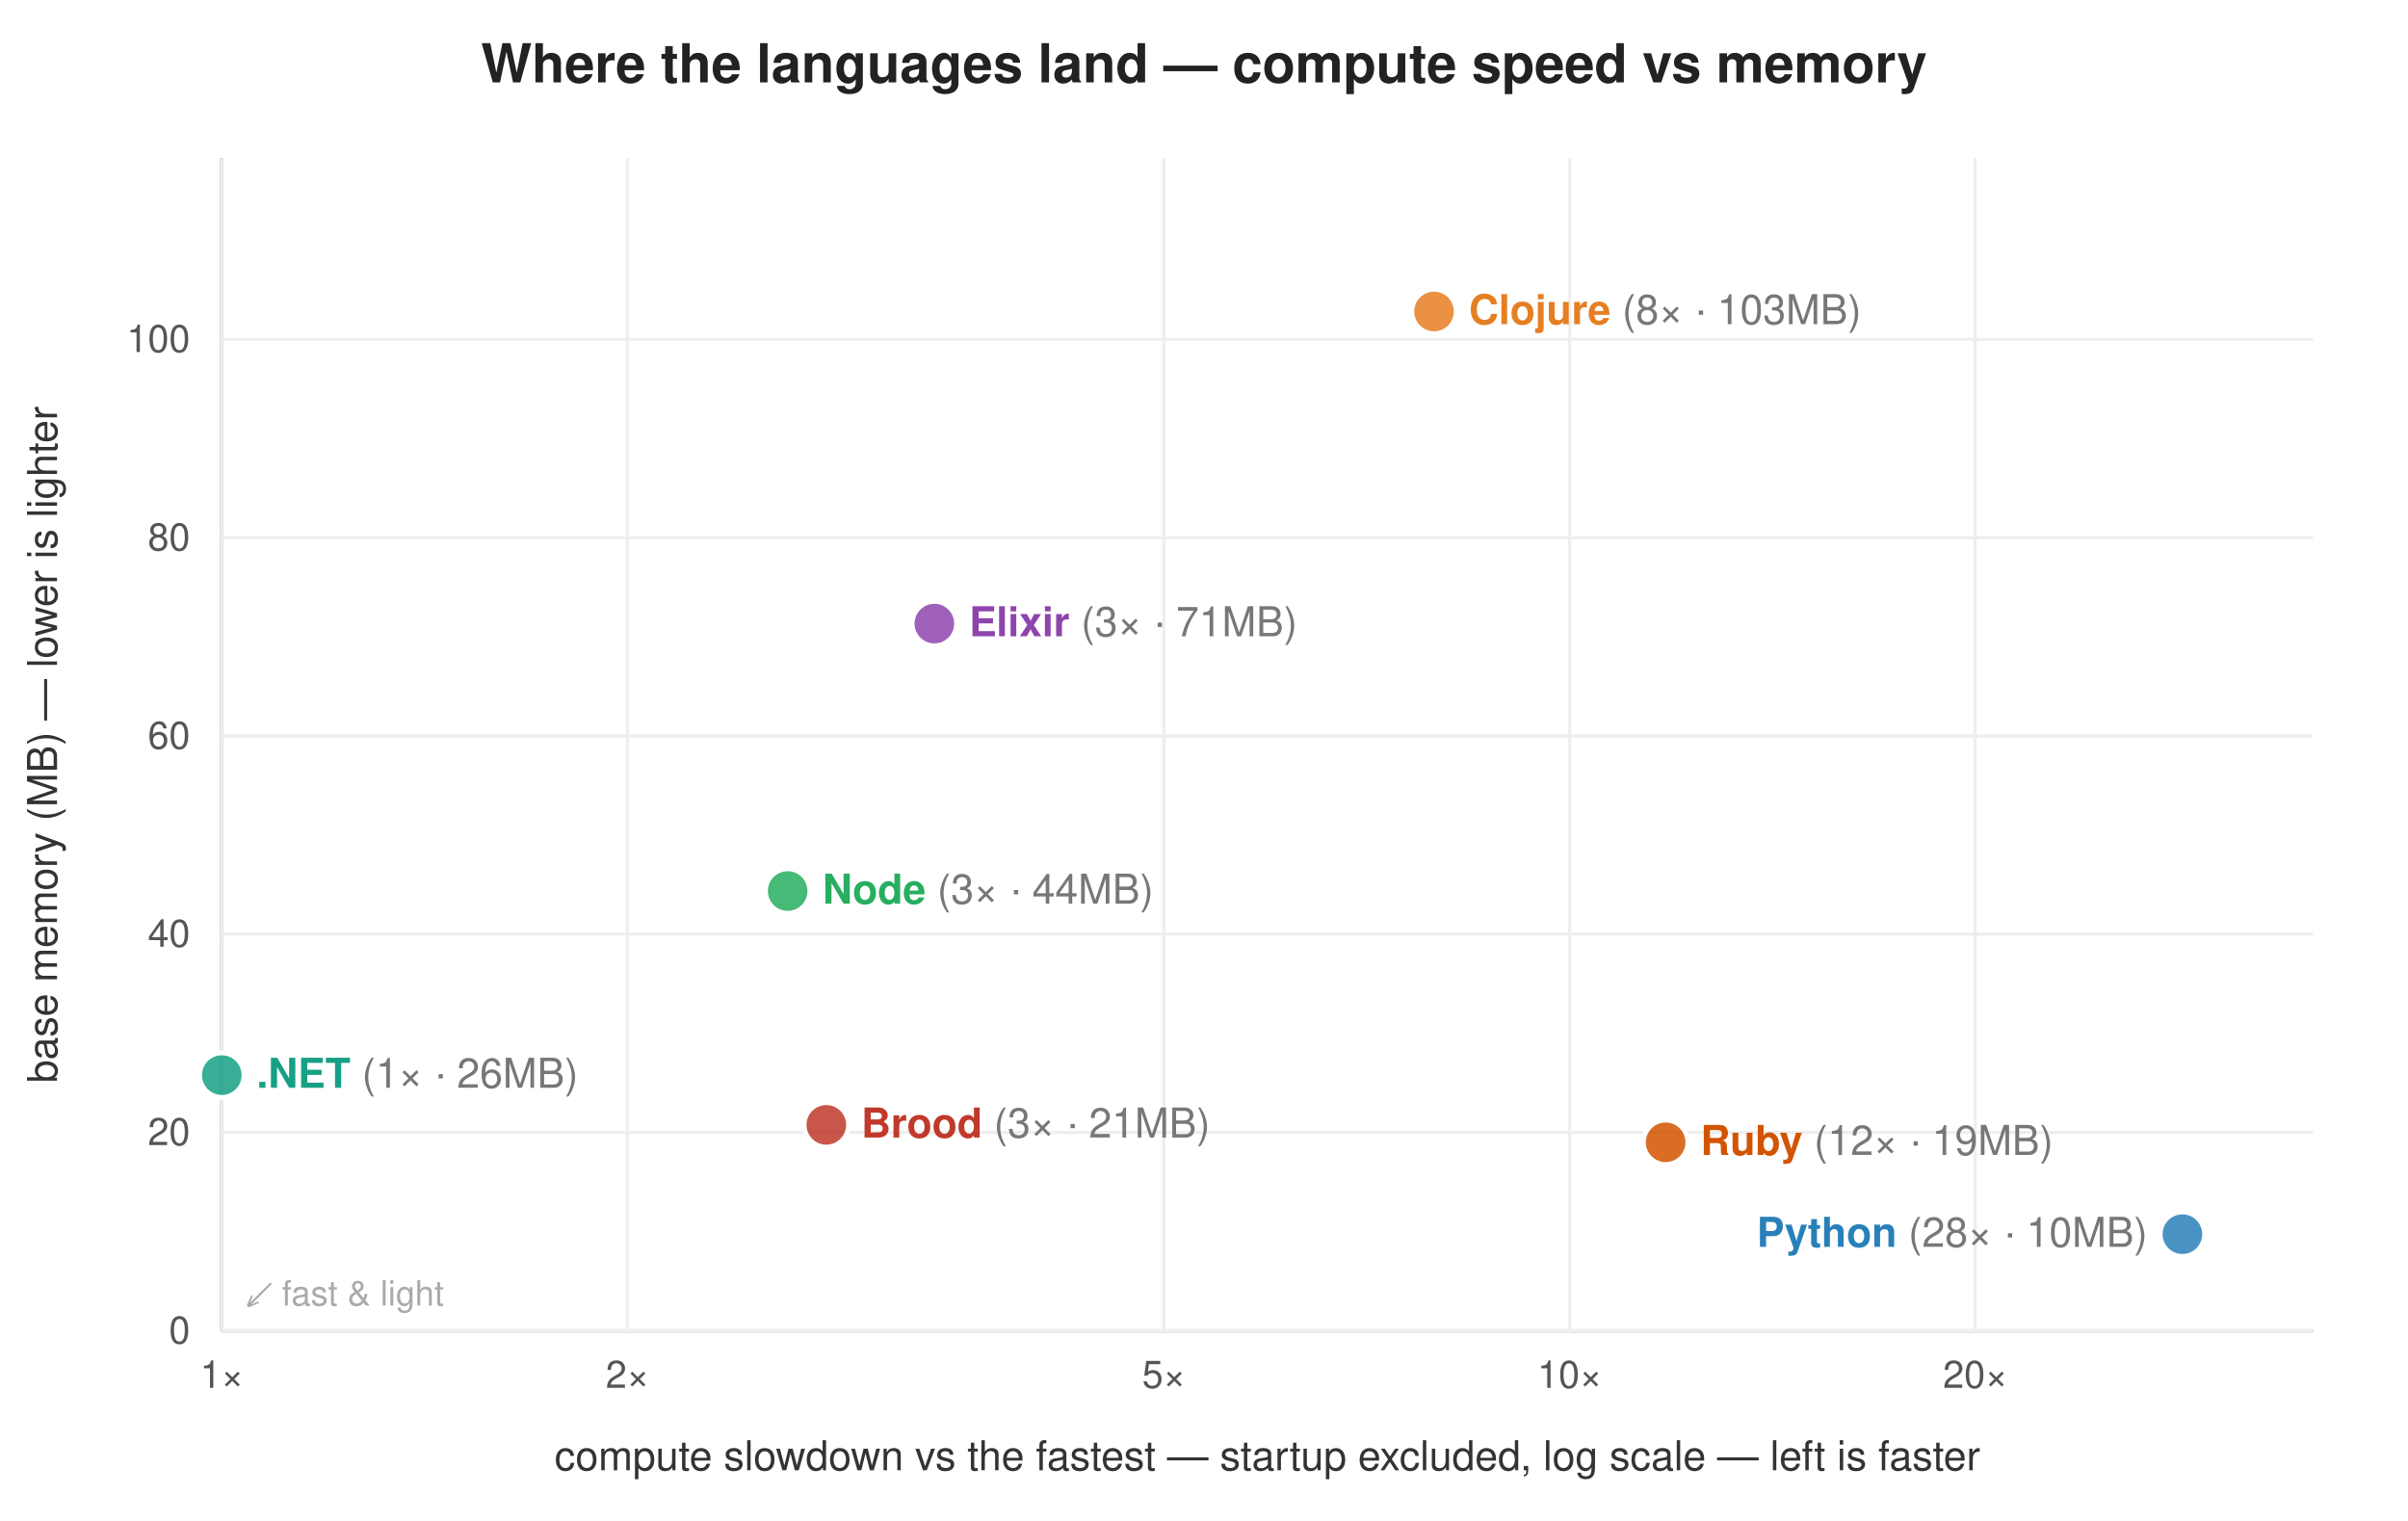
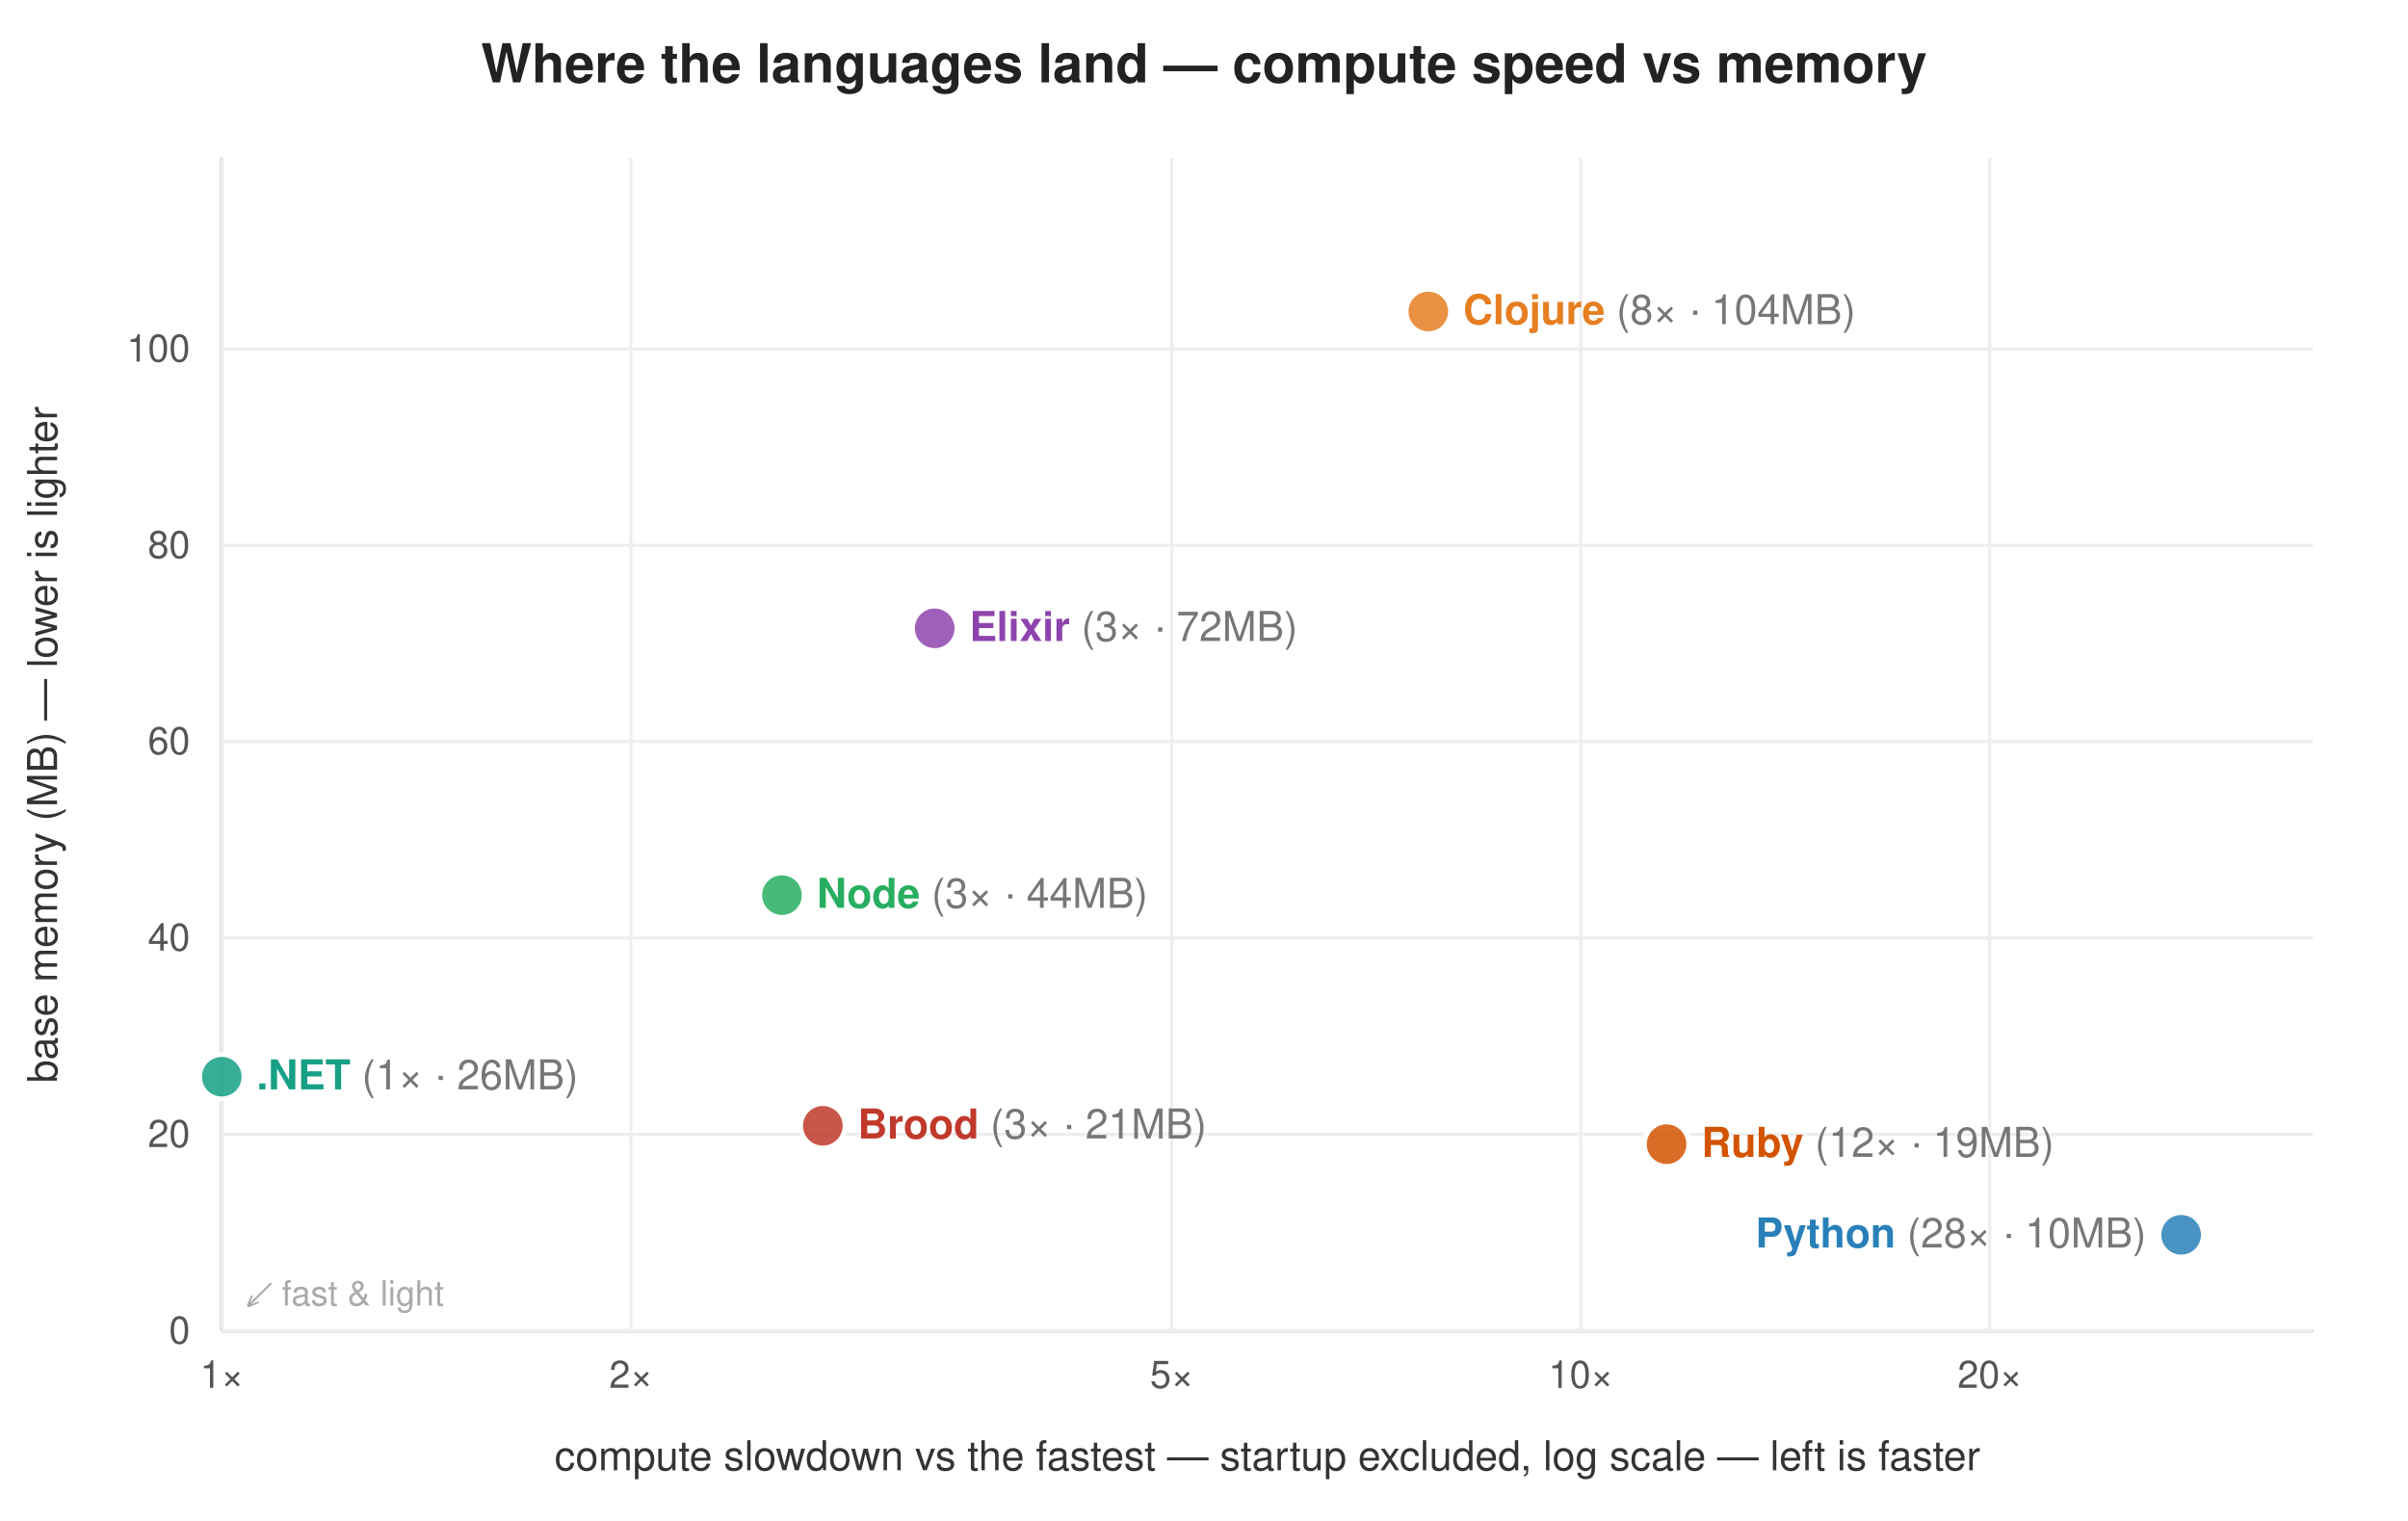
<svg xmlns="http://www.w3.org/2000/svg" width="760" height="480" viewBox="0 0 760 480" font-family="system-ui,Segoe UI,Helvetica,Arial,sans-serif">
  <rect width="760" height="480" fill="#ffffff" />
  <text x="380.0" y="26" text-anchor="middle" font-size="17" font-weight="700" fill="#222">Where the languages land — compute speed vs memory</text>
  <line x1="70" y1="420" x2="730" y2="420" stroke="#888" stroke-width="1" />
  <line x1="70" y1="50" x2="70" y2="420" stroke="#888" stroke-width="1" />
  <line x1="70.0" y1="50" x2="70.0" y2="420" stroke="#eee" stroke-width="1" />
  <text x="70.0" y="438" text-anchor="middle" font-size="12" fill="#555">1×</text>
-   <line x1="198.0" y1="50" x2="198.0" y2="420" stroke="#eee" stroke-width="1" />
-   <text x="198.0" y="438" text-anchor="middle" font-size="12" fill="#555">2×</text>
-   <line x1="367.3" y1="50" x2="367.3" y2="420" stroke="#eee" stroke-width="1" />
-   <text x="367.3" y="438" text-anchor="middle" font-size="12" fill="#555">5×</text>
-   <line x1="495.4" y1="50" x2="495.4" y2="420" stroke="#eee" stroke-width="1" />
-   <text x="495.4" y="438" text-anchor="middle" font-size="12" fill="#555">10×</text>
-   <line x1="623.4" y1="50" x2="623.4" y2="420" stroke="#eee" stroke-width="1" />
-   <text x="623.4" y="438" text-anchor="middle" font-size="12" fill="#555">20×</text>
+   <line x1="199.1" y1="50" x2="199.1" y2="420" stroke="#eee" stroke-width="1" />
+   <text x="199.1" y="438" text-anchor="middle" font-size="12" fill="#555">2×</text>
+   <line x1="369.8" y1="50" x2="369.8" y2="420" stroke="#eee" stroke-width="1" />
+   <text x="369.8" y="438" text-anchor="middle" font-size="12" fill="#555">5×</text>
+   <line x1="498.9" y1="50" x2="498.9" y2="420" stroke="#eee" stroke-width="1" />
+   <text x="498.9" y="438" text-anchor="middle" font-size="12" fill="#555">10×</text>
+   <line x1="628.0" y1="50" x2="628.0" y2="420" stroke="#eee" stroke-width="1" />
+   <text x="628.0" y="438" text-anchor="middle" font-size="12" fill="#555">20×</text>
  <line x1="70" y1="420.0" x2="730" y2="420.0" stroke="#eee" stroke-width="1" />
  <text x="60" y="424.0" text-anchor="end" font-size="12" fill="#555">0</text>
-   <line x1="70" y1="357.4" x2="730" y2="357.4" stroke="#eee" stroke-width="1" />
-   <text x="60" y="361.4" text-anchor="end" font-size="12" fill="#555">20</text>
-   <line x1="70" y1="294.8" x2="730" y2="294.8" stroke="#eee" stroke-width="1" />
-   <text x="60" y="298.8" text-anchor="end" font-size="12" fill="#555">40</text>
-   <line x1="70" y1="232.3" x2="730" y2="232.3" stroke="#eee" stroke-width="1" />
-   <text x="60" y="236.3" text-anchor="end" font-size="12" fill="#555">60</text>
-   <line x1="70" y1="169.7" x2="730" y2="169.7" stroke="#eee" stroke-width="1" />
-   <text x="60" y="173.7" text-anchor="end" font-size="12" fill="#555">80</text>
-   <line x1="70" y1="107.1" x2="730" y2="107.1" stroke="#eee" stroke-width="1" />
-   <text x="60" y="111.1" text-anchor="end" font-size="12" fill="#555">100</text>
+   <line x1="70" y1="358.0" x2="730" y2="358.0" stroke="#eee" stroke-width="1" />
+   <text x="60" y="362.0" text-anchor="end" font-size="12" fill="#555">20</text>
+   <line x1="70" y1="296.0" x2="730" y2="296.0" stroke="#eee" stroke-width="1" />
+   <text x="60" y="300.0" text-anchor="end" font-size="12" fill="#555">40</text>
+   <line x1="70" y1="234.0" x2="730" y2="234.0" stroke="#eee" stroke-width="1" />
+   <text x="60" y="238.0" text-anchor="end" font-size="12" fill="#555">60</text>
+   <line x1="70" y1="172.1" x2="730" y2="172.1" stroke="#eee" stroke-width="1" />
+   <text x="60" y="176.1" text-anchor="end" font-size="12" fill="#555">80</text>
+   <line x1="70" y1="110.1" x2="730" y2="110.1" stroke="#eee" stroke-width="1" />
+   <text x="60" y="114.1" text-anchor="end" font-size="12" fill="#555">100</text>
  <text x="400.0" y="464" text-anchor="middle" font-size="13" fill="#333">compute slowdown vs the fastest — startup excluded, log scale — left is faster</text>
  <text x="18" y="235.0" text-anchor="middle" font-size="13" fill="#333" transform="rotate(-90 18 235.0)">base memory (MB) — lower is lighter</text>
  <text x="78" y="412" font-size="11" fill="#aaa">↙ fast &amp; light</text>
-   <circle cx="688.8" cy="389.5" r="7" fill="#2980b9" fill-opacity="0.85" stroke="#fff" stroke-width="1.5" />
-   <text x="677.8" y="393.5" text-anchor="end" font-size="13" font-weight="600" fill="#2980b9">Python <tspan font-weight="400" fill="#777">(28× · 10MB)</tspan>
+   <circle cx="688.4" cy="389.7" r="7" fill="#2980b9" fill-opacity="0.85" stroke="#fff" stroke-width="1.5" />
+   <text x="677.4" y="393.7" text-anchor="end" font-size="13" font-weight="600" fill="#2980b9">Python <tspan font-weight="400" fill="#777">(28× · 10MB)</tspan>
  </text>
-   <circle cx="525.7" cy="360.5" r="7" fill="#d35400" fill-opacity="0.85" stroke="#fff" stroke-width="1.5" />
-   <text x="536.7" y="364.5" text-anchor="start" font-size="13" font-weight="600" fill="#d35400">Ruby <tspan font-weight="400" fill="#777">(12× · 19MB)</tspan>
+   <circle cx="526.0" cy="361.1" r="7" fill="#d35400" fill-opacity="0.85" stroke="#fff" stroke-width="1.5" />
+   <text x="537.0" y="365.1" text-anchor="start" font-size="13" font-weight="600" fill="#d35400">Ruby <tspan font-weight="400" fill="#777">(12× · 19MB)</tspan>
  </text>
-   <circle cx="260.8" cy="355.0" r="7" fill="#c0392b" fill-opacity="0.85" stroke="#fff" stroke-width="1.5" />
-   <text x="271.8" y="359.0" text-anchor="start" font-size="13" font-weight="600" fill="#c0392b">Brood <tspan font-weight="400" fill="#777">(3× · 21MB)</tspan>
+   <circle cx="259.7" cy="355.3" r="7" fill="#c0392b" fill-opacity="0.85" stroke="#fff" stroke-width="1.5" />
+   <text x="270.7" y="359.3" text-anchor="start" font-size="13" font-weight="600" fill="#c0392b">Brood <tspan font-weight="400" fill="#777">(3× · 21MB)</tspan>
  </text>
-   <circle cx="70.0" cy="339.3" r="7" fill="#16a085" fill-opacity="0.85" stroke="#fff" stroke-width="1.5" />
-   <text x="81.0" y="343.3" text-anchor="start" font-size="13" font-weight="600" fill="#16a085">.NET <tspan font-weight="400" fill="#777">(1× · 26MB)</tspan>
+   <circle cx="70.0" cy="339.8" r="7" fill="#16a085" fill-opacity="0.85" stroke="#fff" stroke-width="1.5" />
+   <text x="81.0" y="343.8" text-anchor="start" font-size="13" font-weight="600" fill="#16a085">.NET <tspan font-weight="400" fill="#777">(1× · 26MB)</tspan>
  </text>
-   <circle cx="248.6" cy="281.2" r="7" fill="#27ae60" fill-opacity="0.85" stroke="#fff" stroke-width="1.5" />
-   <text x="259.6" y="285.2" text-anchor="start" font-size="13" font-weight="600" fill="#27ae60">Node <tspan font-weight="400" fill="#777">(3× · 44MB)</tspan>
+   <circle cx="246.8" cy="282.5" r="7" fill="#27ae60" fill-opacity="0.85" stroke="#fff" stroke-width="1.5" />
+   <text x="257.8" y="286.5" text-anchor="start" font-size="13" font-weight="600" fill="#27ae60">Node <tspan font-weight="400" fill="#777">(3× · 44MB)</tspan>
  </text>
-   <circle cx="294.9" cy="196.8" r="7" fill="#8e44ad" fill-opacity="0.85" stroke="#fff" stroke-width="1.5" />
-   <text x="305.9" y="200.8" text-anchor="start" font-size="13" font-weight="600" fill="#8e44ad">Elixir <tspan font-weight="400" fill="#777">(3× · 71MB)</tspan>
+   <circle cx="295.0" cy="198.3" r="7" fill="#8e44ad" fill-opacity="0.85" stroke="#fff" stroke-width="1.5" />
+   <text x="306.0" y="202.3" text-anchor="start" font-size="13" font-weight="600" fill="#8e44ad">Elixir <tspan font-weight="400" fill="#777">(3× · 72MB)</tspan>
  </text>
-   <circle cx="452.6" cy="98.3" r="7" fill="#e67e22" fill-opacity="0.85" stroke="#fff" stroke-width="1.5" />
-   <text x="463.6" y="102.3" text-anchor="start" font-size="13" font-weight="600" fill="#e67e22">Clojure <tspan font-weight="400" fill="#777">(8× · 103MB)</tspan>
+   <circle cx="450.8" cy="98.3" r="7" fill="#e67e22" fill-opacity="0.85" stroke="#fff" stroke-width="1.5" />
+   <text x="461.8" y="102.3" text-anchor="start" font-size="13" font-weight="600" fill="#e67e22">Clojure <tspan font-weight="400" fill="#777">(8× · 104MB)</tspan>
  </text>
</svg>
